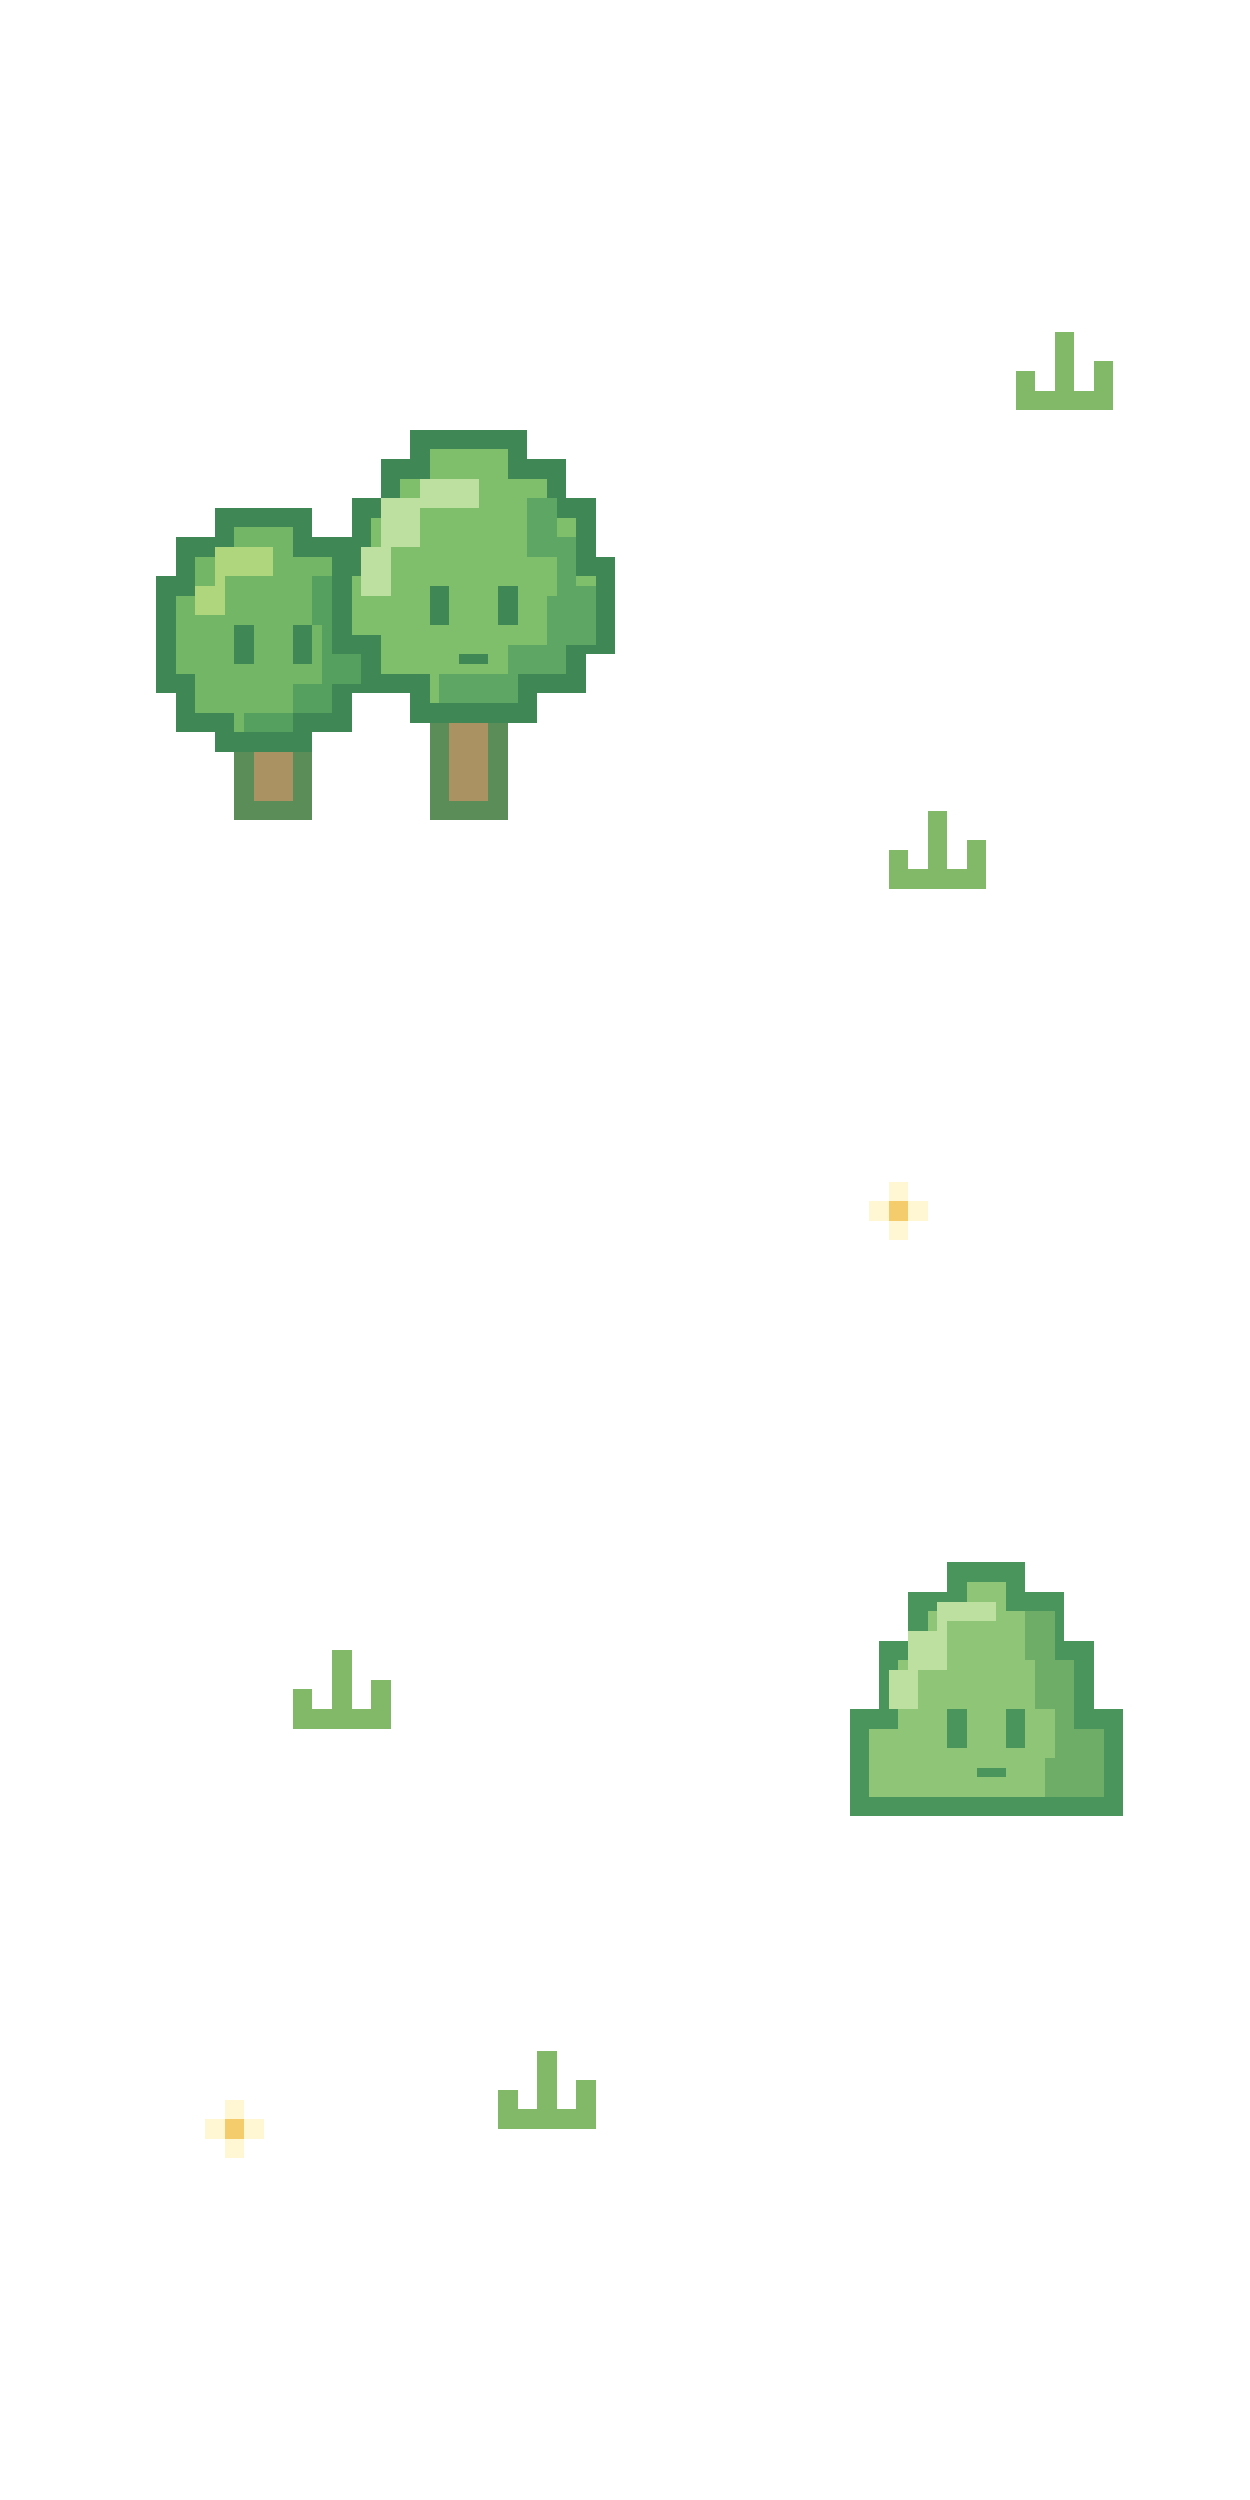
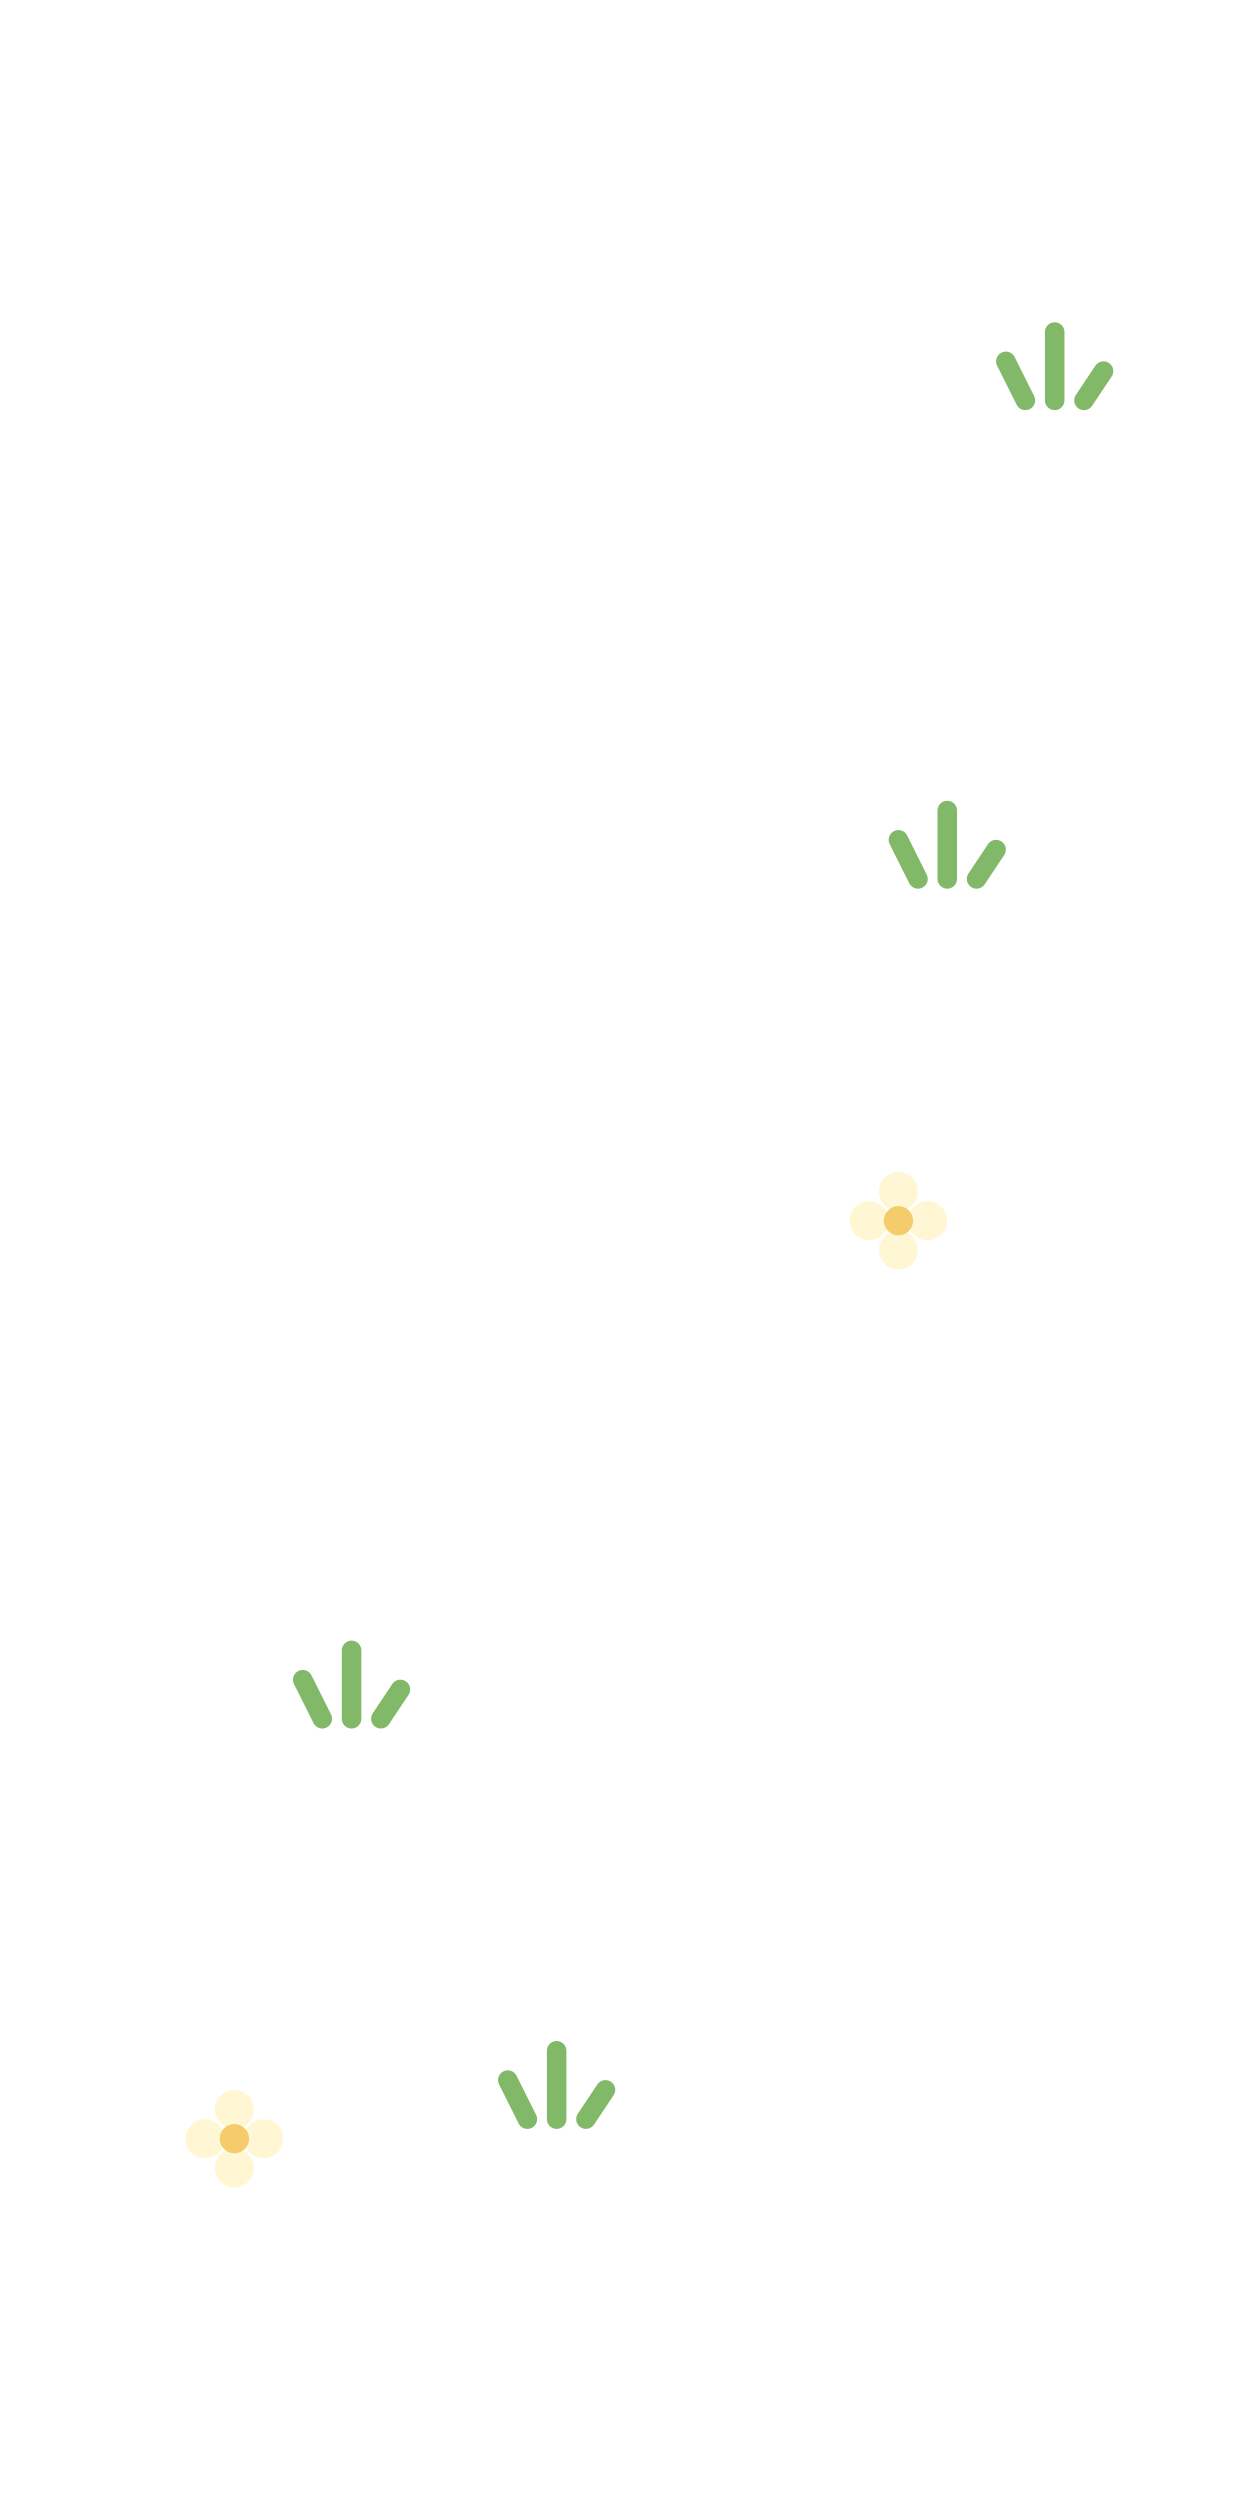
- <svg xmlns="http://www.w3.org/2000/svg" width="128" height="256" viewBox="0 0 128 256" shape-rendering="crispEdges">
-   <g fill="#82B968">
-     <path d="M104 38H106V40H108V34H110V40H112V37H114V42H104Z" />
-     <path d="M91 87H93V89H95V83H97V89H99V86H101V91H91Z" />
-     <path d="M51 214H53V216H55V210H57V216H59V213H61V218H51Z" />
-     <path d="M30 173H32V175H34V169H36V175H38V172H40V177H30Z" />
+ <svg xmlns="http://www.w3.org/2000/svg" width="128" height="256" viewBox="0 0 128 256">
+   <g fill="none" stroke="#82B968" stroke-width="2" stroke-linecap="round">
+     <path d="M105 41l-2-4m5 4v-7m3 7l2-3M94 90l-2-4m5 4v-7m3 7l2-3M54 217l-2-4m5 4v-7m3 7l2-3M33 176l-2-4m5 4v-7m3 7l2-3" />
  </g>
  <g fill="#FFF7D4">
-     <path d="M91 121H93V127H91ZM89 123H95V125H89Z" />
-     <path d="M23 215H25V221H23ZM21 217H27V219H21Z" />
+     <circle cx="92" cy="122" r="2" />
+     <circle cx="89" cy="125" r="2" />
+     <circle cx="95" cy="125" r="2" />
+     <circle cx="92" cy="128" r="2" />
+     <circle cx="24" cy="216" r="2" />
+     <circle cx="21" cy="219" r="2" />
+     <circle cx="27" cy="219" r="2" />
+     <circle cx="24" cy="222" r="2" />
  </g>
  <g fill="#F5CC6B">
-     <rect x="91" y="123" width="2" height="2" />
-     <rect x="23" y="217" width="2" height="2" />
-   </g>
-   <g transform="translate(18 51)">
-     <path d="M7 22H13V32H7Z" fill="#AA9263" stroke="#5B8D59" stroke-width="2" />
-     <path d="M5 2H13V5H17V9H20V19H17V23H13V25H5V23H1V19H-1V9H1V5H5Z" fill="#73B665" stroke="#3F8755" stroke-width="2" />
-     <path d="M4 5H10V8H5V12H2V9H4Z" fill="#B0D67D" />
-     <path d="M14 8H17V12H19V19H16V22H12V24H7V22H12V19H15V13H14Z" fill="#559F5F" />
-     <rect x="6" y="13" width="2" height="4" fill="#3F8755" />
-     <rect x="12" y="13" width="2" height="4" fill="#3F8755" />
-   </g>
-   <g transform="translate(36 44)">
-     <path d="M9 28H15V39H9Z" fill="#AA9263" stroke="#5B8D59" stroke-width="2" />
-     <path d="M7 1H17V4H21V8H24V14H26V22H23V26H18V29H7V26H2V22H-1V14H1V8H4V4H7Z" fill="#7FBE6A" stroke="#3F8755" stroke-width="2" />
-     <path d="M7 5H13V8H7V12H4V17H1V12H3V7H7Z" fill="#BDDFA0" />
-     <path d="M18 7H21V11H23V16H25V22H22V25H17V28H9V25H16V22H20V17H21V13H18Z" fill="#5DA663" />
-     <rect x="8" y="16" width="2" height="4" fill="#3F8755" />
-     <rect x="15" y="16" width="2" height="4" fill="#3F8755" />
-     <rect x="11" y="23" width="3" height="1" fill="#3F8755" />
-   </g>
-   <g transform="translate(88 159)">
-     <path d="M0 26V17H3V10H6V5H10V2H16V5H20V10H23V17H26V26Z" fill="#8FC576" stroke="#4A955B" stroke-width="2" />
-     <path d="M17 6H20V11H22V18H25V25H19V21H20V16H18V11H17Z" fill="#6EAD68" />
-     <path d="M10 5H14V7H9V12H6V16H3V12H5V8H8V5Z" fill="#BDDFA0" />
-     <rect x="9" y="16" width="2" height="4" fill="#4A955B" />
-     <rect x="15" y="16" width="2" height="4" fill="#4A955B" />
-     <rect x="12" y="22" width="3" height="1" fill="#4A955B" />
+     <circle cx="92" cy="125" r="1.5" />
+     <circle cx="24" cy="219" r="1.5" />
  </g>
</svg>
